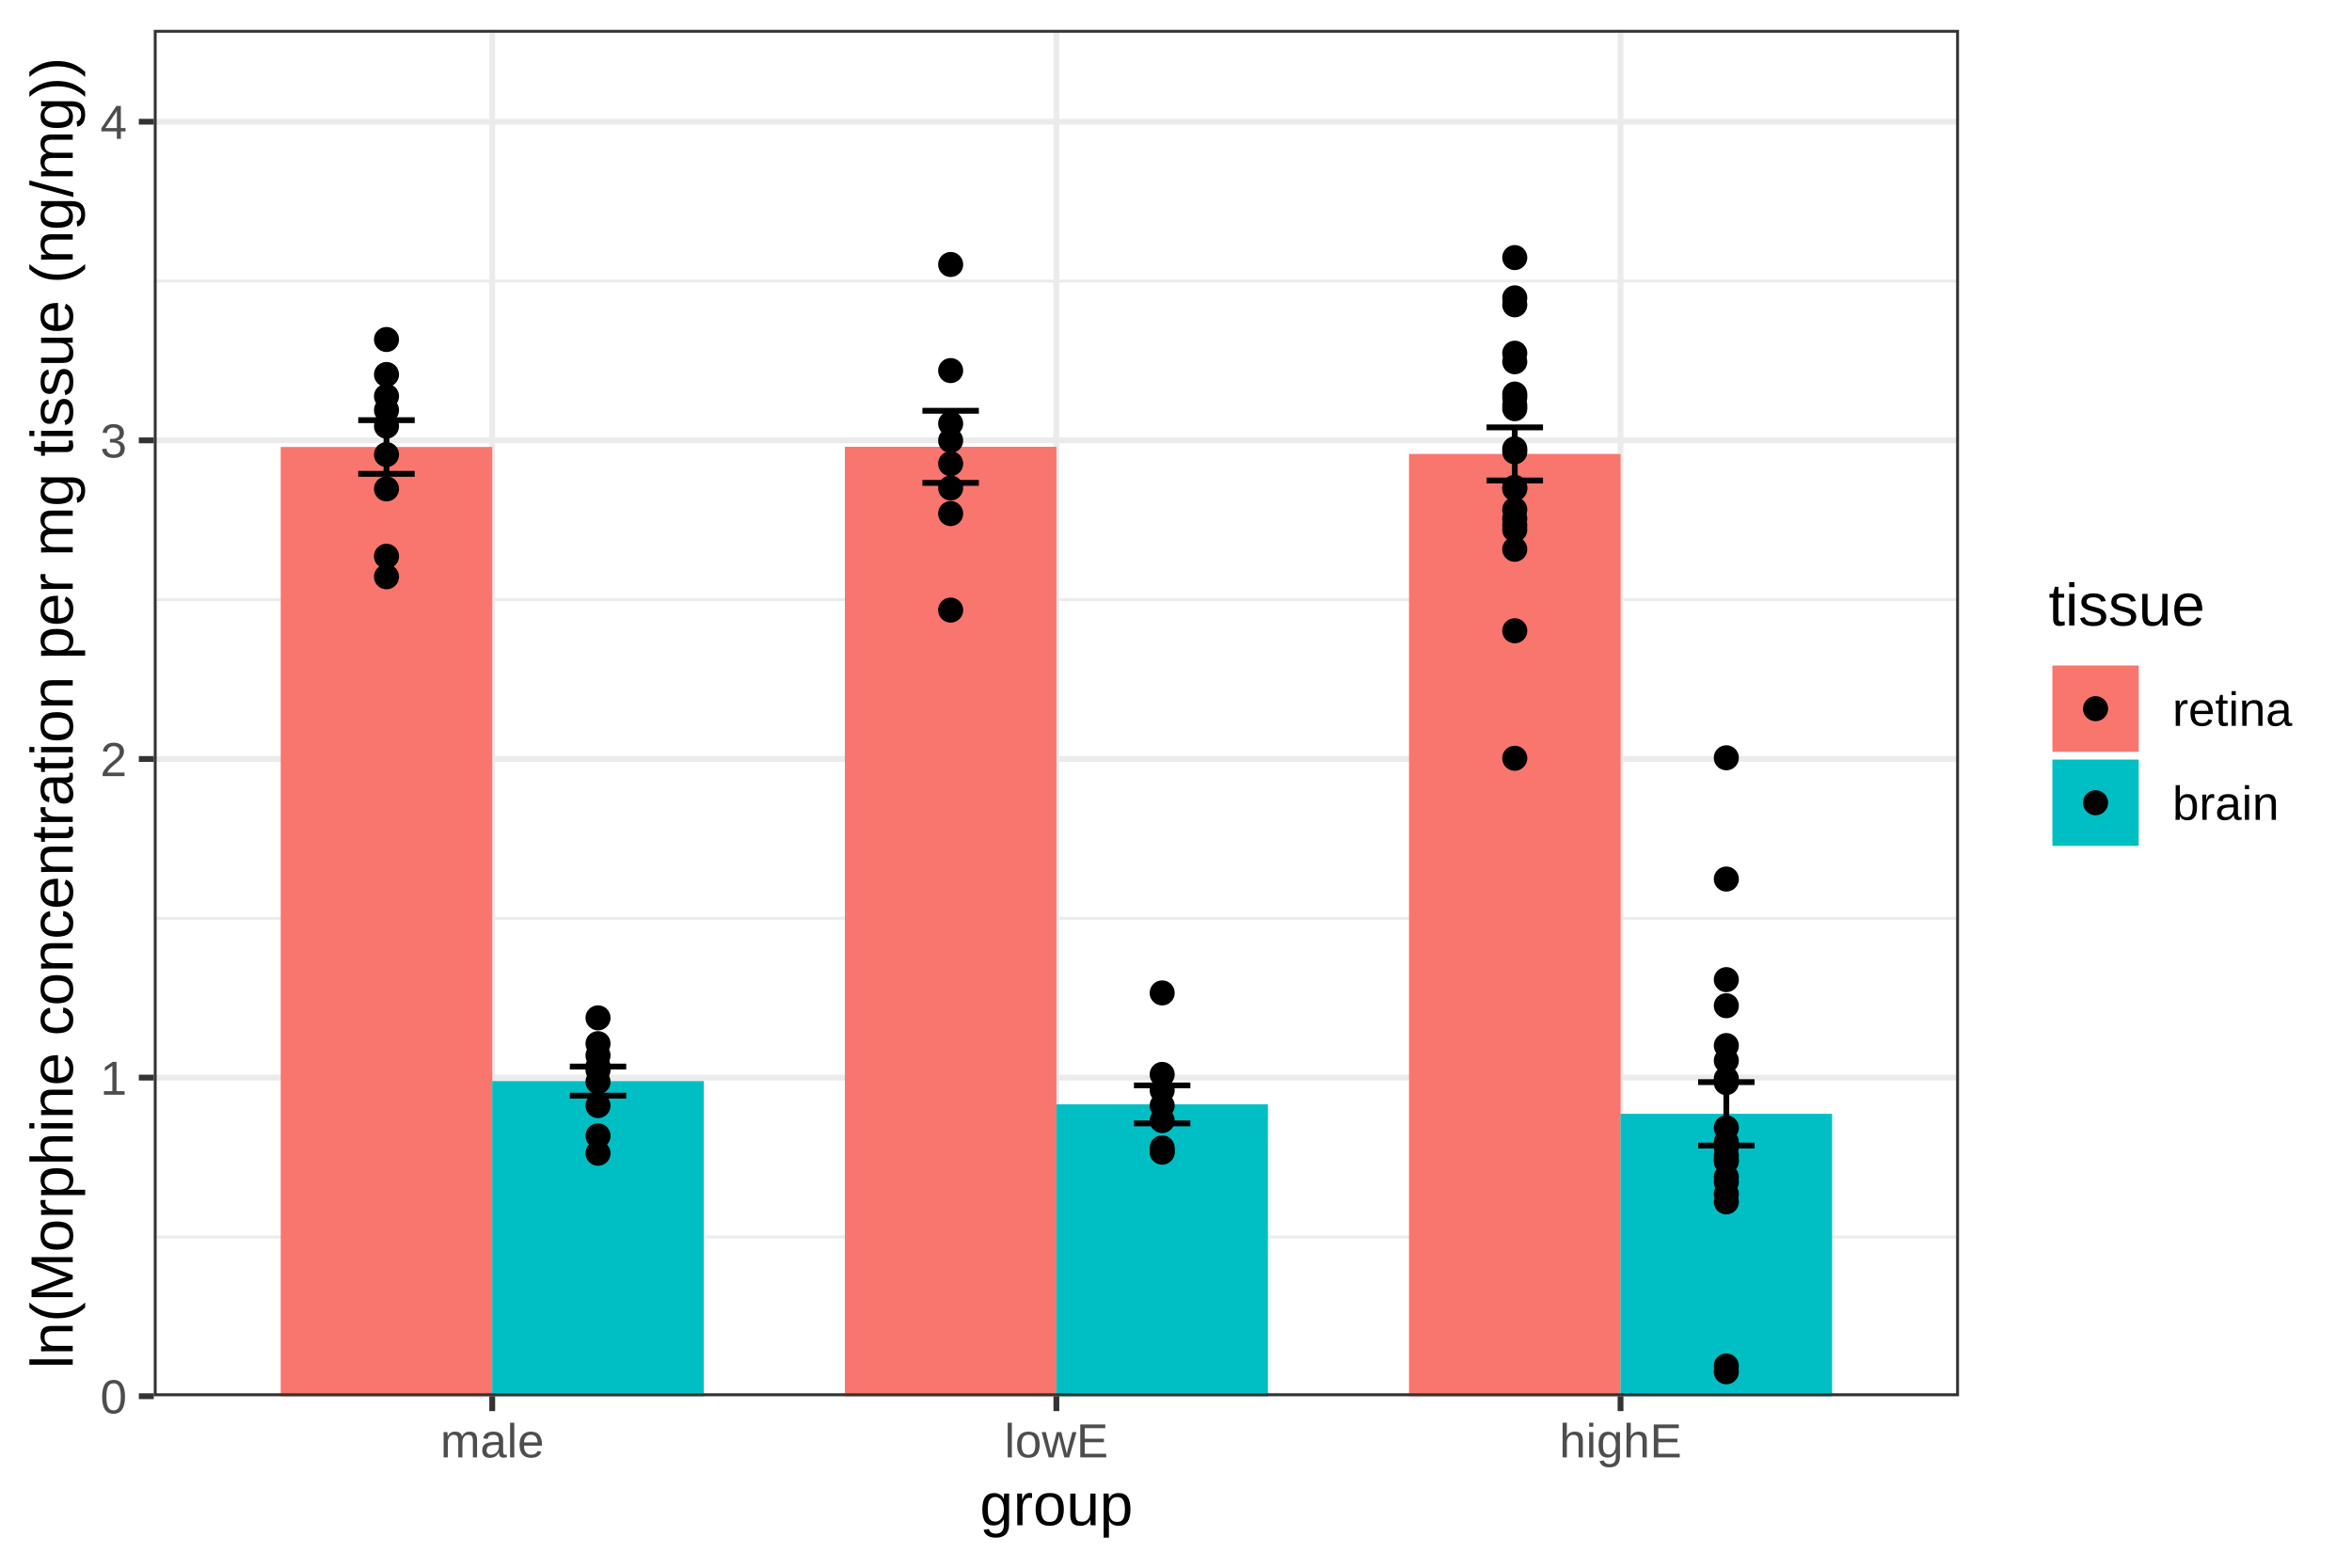
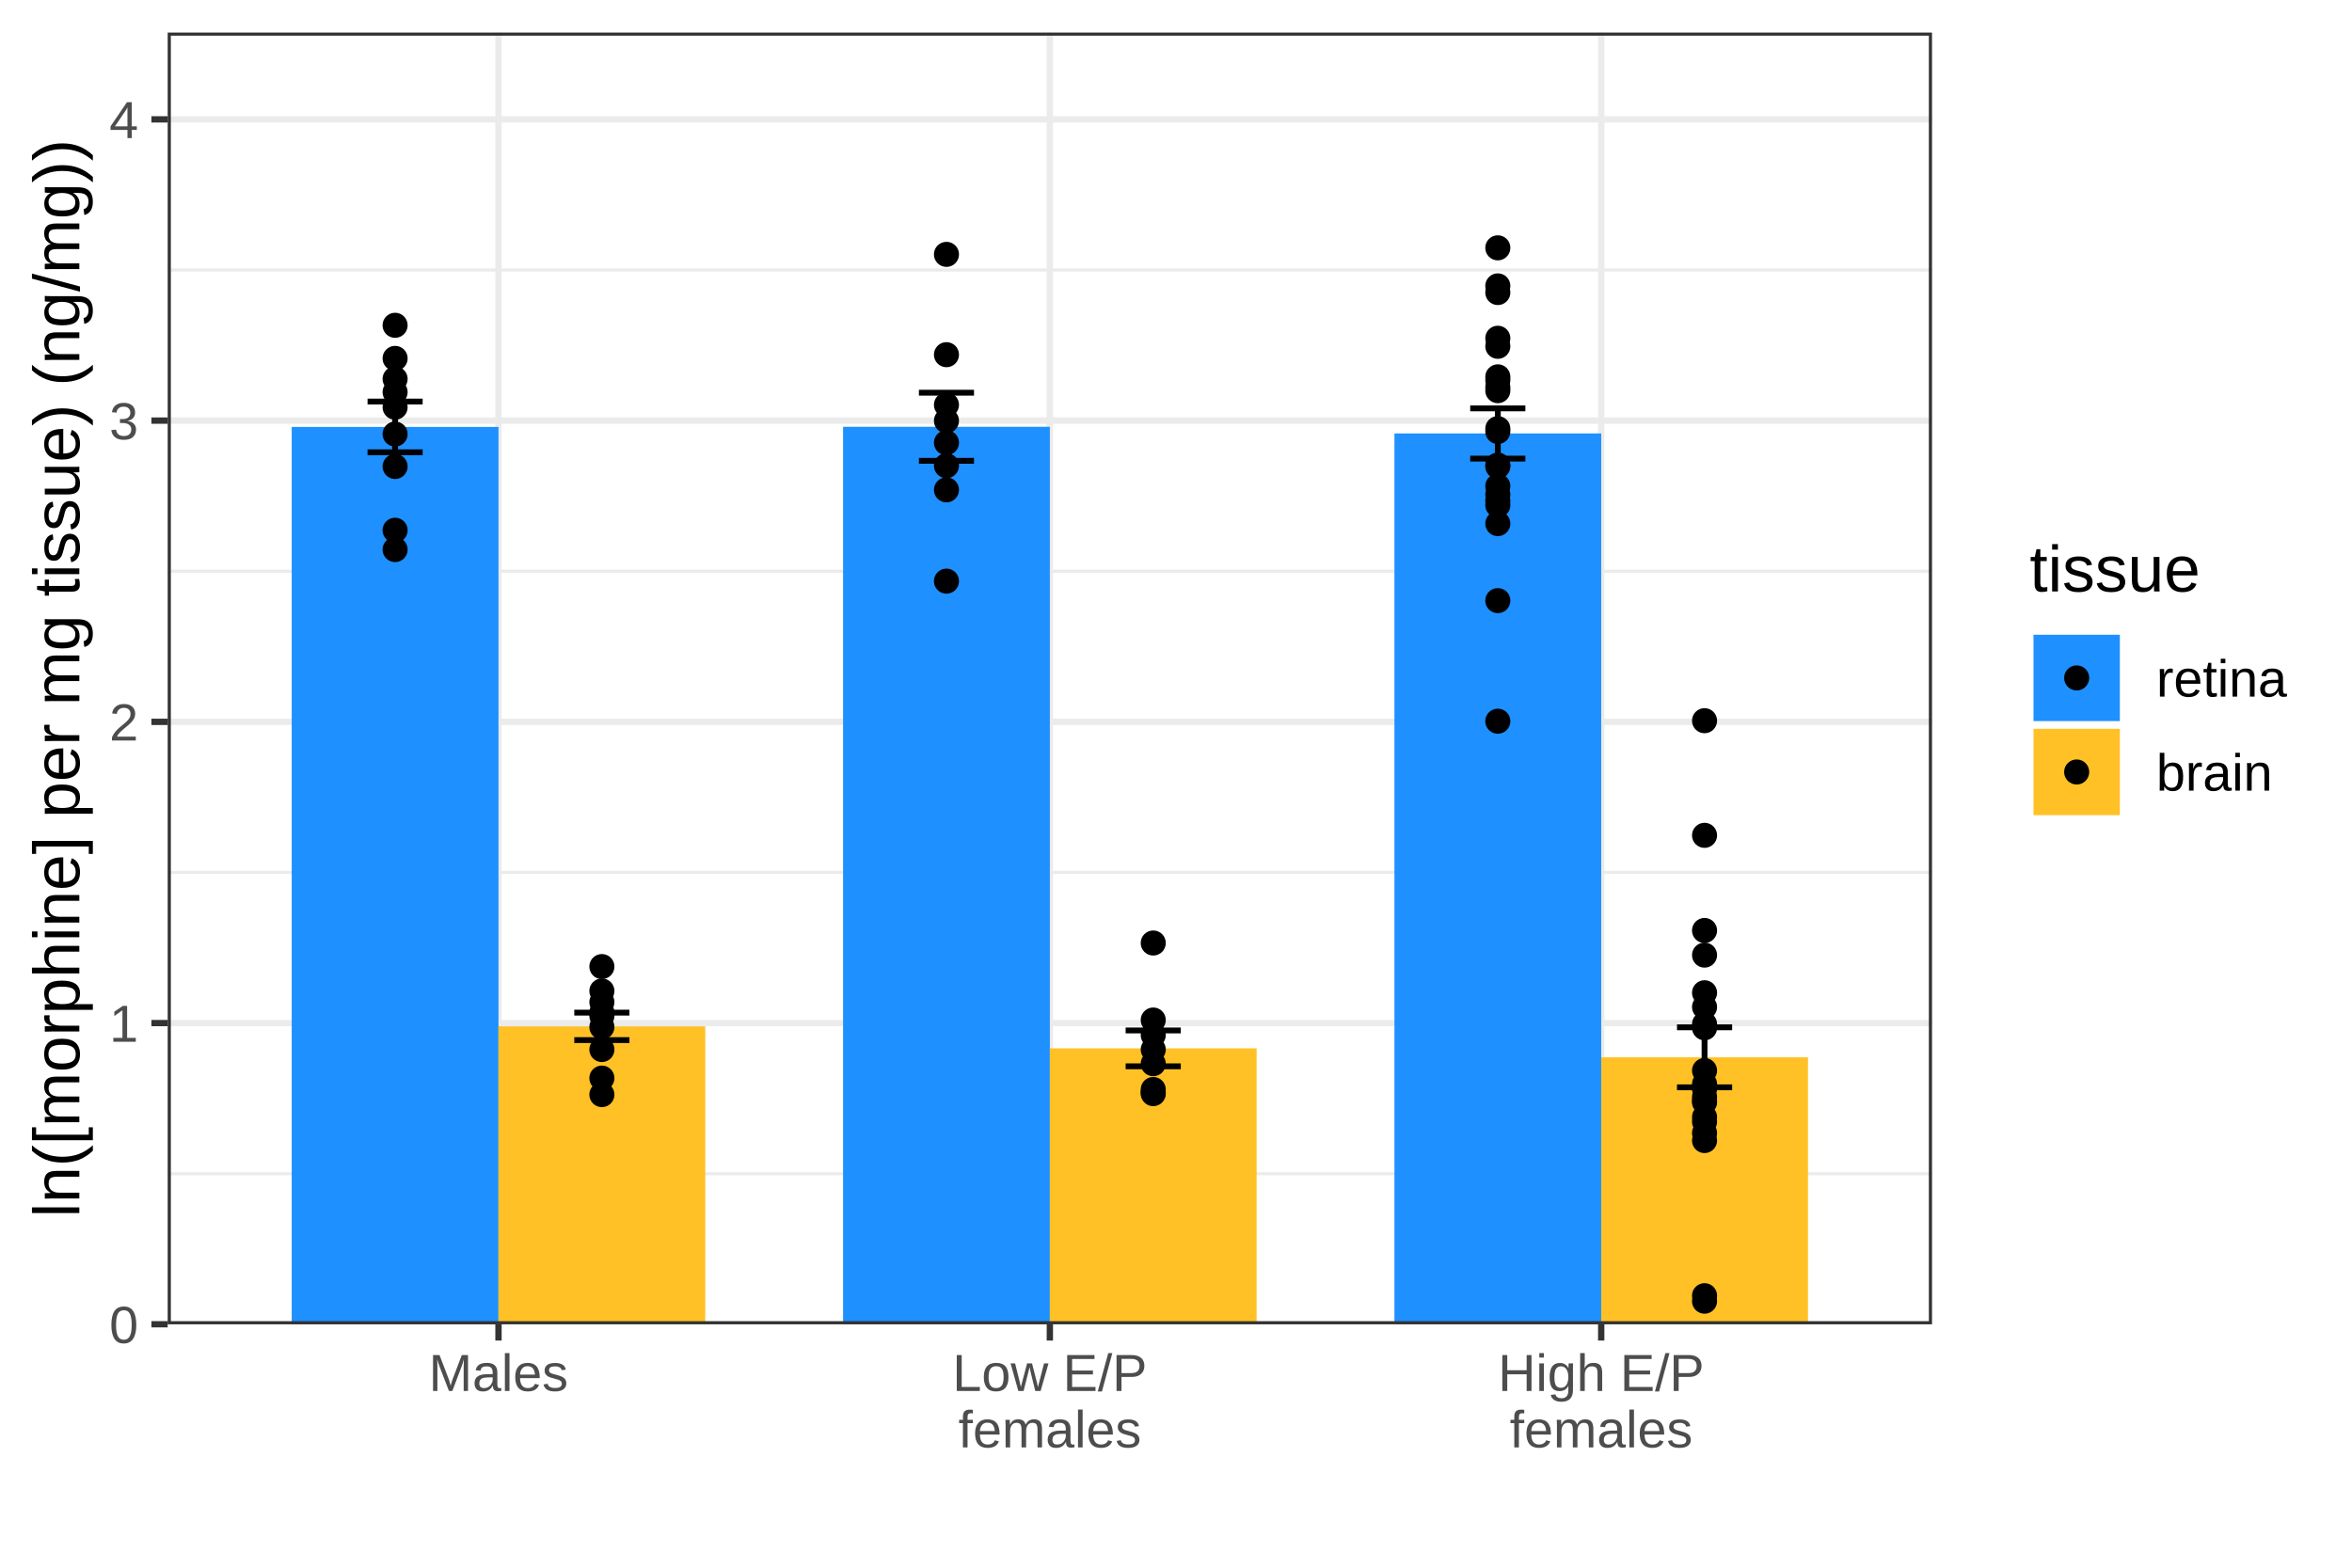
<svg xmlns="http://www.w3.org/2000/svg" class="svglite" width="432.00pt" height="288.00pt" viewBox="0 0 432.00 288.00">
  <defs>
    <style type="text/css">
    .svglite line, .svglite polyline, .svglite polygon, .svglite path, .svglite rect, .svglite circle {
      fill: none;
      stroke: #000000;
      stroke-linecap: round;
      stroke-linejoin: round;
      stroke-miterlimit: 10.00;
    }
    .svglite text {
      white-space: pre;
    }
  </style>
  </defs>
  <rect width="100%" height="100%" style="stroke: none; fill: #FFFFFF;" />
  <defs>
    <clipPath id="cpMC4wMHw0MzIuMDB8MC4wMHwyODguMDA=">
      <rect x="0.00" y="0.00" width="432.00" height="288.00" />
    </clipPath>
  </defs>
  <g clip-path="url(#cpMC4wMHw0MzIuMDB8MC4wMHwyODguMDA=)">
-     <rect x="0.00" y="0.00" width="432.00" height="288.00" style="stroke-width: 1.07; stroke: #FFFFFF; fill: #FFFFFF;" />
+     <rect x="-0" y="0.00" width="432.00" height="288.00" style="stroke-width: 1.16; stroke: #FFFFFF; fill: #FFFFFF;" />
  </g>
  <defs>
-     <clipPath id="cpMjguMjR8MzU5LjgzfDUuNDh8MjU2LjUw">
-       <rect x="28.24" y="5.48" width="331.58" height="251.02" />
+     <clipPath id="cpMzAuODB8MzU0Ljg2fDUuOTh8MjQzLjI4">
+       <rect x="30.80" y="5.98" width="324.06" height="237.31" />
    </clipPath>
  </defs>
-   <g clip-path="url(#cpMjguMjR8MzU5LjgzfDUuNDh8MjU2LjUw)">
-     <rect x="28.24" y="5.48" width="331.58" height="251.02" style="stroke-width: 1.07; stroke: none; fill: #FFFFFF;" />
-     <polyline points="28.24,227.24 359.83,227.24 " style="stroke-width: 0.53; stroke: #EBEBEB; stroke-linecap: butt;" />
-     <polyline points="28.24,168.70 359.83,168.70 " style="stroke-width: 0.53; stroke: #EBEBEB; stroke-linecap: butt;" />
-     <polyline points="28.24,110.16 359.83,110.16 " style="stroke-width: 0.53; stroke: #EBEBEB; stroke-linecap: butt;" />
-     <polyline points="28.24,51.63 359.83,51.63 " style="stroke-width: 0.53; stroke: #EBEBEB; stroke-linecap: butt;" />
-     <polyline points="28.24,256.50 359.83,256.50 " style="stroke-width: 1.07; stroke: #EBEBEB; stroke-linecap: butt;" />
-     <polyline points="28.24,197.97 359.83,197.97 " style="stroke-width: 1.07; stroke: #EBEBEB; stroke-linecap: butt;" />
-     <polyline points="28.24,139.43 359.83,139.43 " style="stroke-width: 1.07; stroke: #EBEBEB; stroke-linecap: butt;" />
-     <polyline points="28.24,80.90 359.83,80.90 " style="stroke-width: 1.07; stroke: #EBEBEB; stroke-linecap: butt;" />
-     <polyline points="28.24,22.36 359.83,22.36 " style="stroke-width: 1.07; stroke: #EBEBEB; stroke-linecap: butt;" />
-     <polyline points="90.41,256.50 90.41,5.48 " style="stroke-width: 1.07; stroke: #EBEBEB; stroke-linecap: butt;" />
-     <polyline points="194.03,256.50 194.03,5.48 " style="stroke-width: 1.07; stroke: #EBEBEB; stroke-linecap: butt;" />
-     <polyline points="297.65,256.50 297.65,5.48 " style="stroke-width: 1.07; stroke: #EBEBEB; stroke-linecap: butt;" />
-     <rect x="51.56" y="82.12" width="38.86" height="174.38" style="stroke-width: 1.07; stroke: none; stroke-linecap: square; stroke-linejoin: miter; fill: #F8766D;" />
-     <rect x="155.18" y="82.08" width="38.86" height="174.42" style="stroke-width: 1.07; stroke: none; stroke-linecap: square; stroke-linejoin: miter; fill: #F8766D;" />
-     <rect x="258.80" y="83.39" width="38.86" height="173.11" style="stroke-width: 1.07; stroke: none; stroke-linecap: square; stroke-linejoin: miter; fill: #F8766D;" />
-     <rect x="90.41" y="198.61" width="38.86" height="57.89" style="stroke-width: 1.07; stroke: none; stroke-linecap: square; stroke-linejoin: miter; fill: #00BFC4;" />
-     <rect x="194.03" y="202.88" width="38.86" height="53.62" style="stroke-width: 1.07; stroke: none; stroke-linecap: square; stroke-linejoin: miter; fill: #00BFC4;" />
-     <rect x="297.65" y="204.62" width="38.86" height="51.88" style="stroke-width: 1.07; stroke: none; stroke-linecap: square; stroke-linejoin: miter; fill: #00BFC4;" />
-     <polyline points="65.80,77.19 76.17,77.19 " style="stroke-width: 1.07; stroke-linecap: butt;" />
-     <polyline points="70.99,77.19 70.99,87.05 " style="stroke-width: 1.07; stroke-linecap: butt;" />
-     <polyline points="65.80,87.05 76.17,87.05 " style="stroke-width: 1.07; stroke-linecap: butt;" />
-     <polyline points="169.42,75.46 179.79,75.46 " style="stroke-width: 1.07; stroke-linecap: butt;" />
-     <polyline points="174.61,75.46 174.61,88.71 " style="stroke-width: 1.07; stroke-linecap: butt;" />
-     <polyline points="169.42,88.71 179.79,88.71 " style="stroke-width: 1.07; stroke-linecap: butt;" />
-     <polyline points="273.04,78.51 283.41,78.51 " style="stroke-width: 1.07; stroke-linecap: butt;" />
-     <polyline points="278.22,78.51 278.22,88.27 " style="stroke-width: 1.07; stroke-linecap: butt;" />
-     <polyline points="273.04,88.27 283.41,88.27 " style="stroke-width: 1.07; stroke-linecap: butt;" />
-     <polyline points="104.66,195.94 115.02,195.94 " style="stroke-width: 1.07; stroke-linecap: butt;" />
-     <polyline points="109.84,195.94 109.84,201.28 " style="stroke-width: 1.07; stroke-linecap: butt;" />
-     <polyline points="104.66,201.28 115.02,201.28 " style="stroke-width: 1.07; stroke-linecap: butt;" />
-     <polyline points="208.28,199.40 218.64,199.40 " style="stroke-width: 1.07; stroke-linecap: butt;" />
-     <polyline points="213.46,199.40 213.46,206.37 " style="stroke-width: 1.07; stroke-linecap: butt;" />
-     <polyline points="208.28,206.37 218.64,206.37 " style="stroke-width: 1.07; stroke-linecap: butt;" />
-     <polyline points="311.90,198.79 322.26,198.79 " style="stroke-width: 1.07; stroke-linecap: butt;" />
-     <polyline points="317.08,198.79 317.08,210.45 " style="stroke-width: 1.07; stroke-linecap: butt;" />
-     <polyline points="311.90,210.45 322.26,210.45 " style="stroke-width: 1.07; stroke-linecap: butt;" />
-     <circle cx="109.84" cy="195.91" r="1.95" style="stroke-width: 0.71; fill: #000000;" />
-     <circle cx="109.84" cy="211.87" r="1.95" style="stroke-width: 0.71; fill: #000000;" />
-     <circle cx="109.84" cy="198.73" r="1.95" style="stroke-width: 0.71; fill: #000000;" />
-     <circle cx="109.84" cy="186.99" r="1.95" style="stroke-width: 0.71; fill: #000000;" />
-     <circle cx="109.84" cy="196.57" r="1.95" style="stroke-width: 0.71; fill: #000000;" />
-     <circle cx="109.84" cy="203.11" r="1.95" style="stroke-width: 0.71; fill: #000000;" />
-     <circle cx="109.84" cy="193.89" r="1.95" style="stroke-width: 0.71; fill: #000000;" />
-     <circle cx="109.84" cy="191.73" r="1.95" style="stroke-width: 0.71; fill: #000000;" />
-     <circle cx="109.84" cy="208.67" r="1.95" style="stroke-width: 0.71; fill: #000000;" />
-     <circle cx="317.08" cy="212.35" r="1.95" style="stroke-width: 0.71; fill: #000000;" />
-     <circle cx="213.46" cy="211.46" r="1.95" style="stroke-width: 0.71; fill: #000000;" />
-     <circle cx="317.08" cy="250.95" r="1.95" style="stroke-width: 0.71; fill: #000000;" />
-     <circle cx="213.46" cy="200.30" r="1.95" style="stroke-width: 0.71; fill: #000000;" />
-     <circle cx="317.08" cy="207.20" r="1.95" style="stroke-width: 0.71; fill: #000000;" />
-     <circle cx="213.46" cy="211.67" r="1.95" style="stroke-width: 0.71; fill: #000000;" />
-     <circle cx="317.08" cy="161.49" r="1.95" style="stroke-width: 0.71; fill: #000000;" />
-     <circle cx="317.08" cy="217.13" r="1.95" style="stroke-width: 0.71; fill: #000000;" />
-     <circle cx="317.08" cy="139.21" r="1.95" style="stroke-width: 0.71; fill: #000000;" />
-     <circle cx="317.08" cy="220.80" r="1.95" style="stroke-width: 0.71; fill: #000000;" />
-     <circle cx="317.08" cy="210.75" r="1.95" style="stroke-width: 0.71; fill: #000000;" />
-     <circle cx="317.08" cy="219.33" r="1.95" style="stroke-width: 0.71; fill: #000000;" />
-     <circle cx="317.08" cy="198.89" r="1.95" style="stroke-width: 0.71; fill: #000000;" />
-     <circle cx="317.08" cy="252.01" r="1.95" style="stroke-width: 0.71; fill: #000000;" />
-     <circle cx="317.08" cy="179.97" r="1.95" style="stroke-width: 0.71; fill: #000000;" />
-     <circle cx="317.08" cy="194.85" r="1.95" style="stroke-width: 0.71; fill: #000000;" />
-     <circle cx="317.08" cy="216.23" r="1.95" style="stroke-width: 0.71; fill: #000000;" />
-     <circle cx="317.08" cy="184.76" r="1.95" style="stroke-width: 0.71; fill: #000000;" />
-     <circle cx="317.08" cy="198.16" r="1.95" style="stroke-width: 0.71; fill: #000000;" />
-     <circle cx="317.08" cy="209.80" r="1.95" style="stroke-width: 0.71; fill: #000000;" />
-     <circle cx="213.46" cy="205.86" r="1.95" style="stroke-width: 0.71; fill: #000000;" />
-     <circle cx="213.46" cy="182.41" r="1.95" style="stroke-width: 0.71; fill: #000000;" />
-     <circle cx="213.46" cy="210.88" r="1.95" style="stroke-width: 0.71; fill: #000000;" />
-     <circle cx="317.08" cy="213.34" r="1.95" style="stroke-width: 0.71; fill: #000000;" />
-     <circle cx="317.08" cy="192.08" r="1.95" style="stroke-width: 0.71; fill: #000000;" />
-     <circle cx="213.46" cy="197.38" r="1.95" style="stroke-width: 0.71; fill: #000000;" />
-     <circle cx="213.46" cy="203.11" r="1.95" style="stroke-width: 0.71; fill: #000000;" />
-     <circle cx="317.08" cy="213.09" r="1.95" style="stroke-width: 0.71; fill: #000000;" />
-     <circle cx="70.99" cy="62.37" r="1.95" style="stroke-width: 0.71; fill: #000000;" />
-     <circle cx="70.99" cy="89.81" r="1.95" style="stroke-width: 0.71; fill: #000000;" />
-     <circle cx="70.99" cy="68.80" r="1.95" style="stroke-width: 0.71; fill: #000000;" />
-     <circle cx="70.99" cy="75.35" r="1.95" style="stroke-width: 0.71; fill: #000000;" />
-     <circle cx="70.99" cy="72.79" r="1.95" style="stroke-width: 0.71; fill: #000000;" />
-     <circle cx="70.99" cy="102.19" r="1.95" style="stroke-width: 0.71; fill: #000000;" />
-     <circle cx="70.99" cy="83.51" r="1.95" style="stroke-width: 0.71; fill: #000000;" />
-     <circle cx="70.99" cy="78.29" r="1.95" style="stroke-width: 0.71; fill: #000000;" />
-     <circle cx="70.99" cy="105.96" r="1.95" style="stroke-width: 0.71; fill: #000000;" />
-     <circle cx="278.22" cy="93.62" r="1.95" style="stroke-width: 0.71; fill: #000000;" />
-     <circle cx="174.61" cy="112.08" r="1.95" style="stroke-width: 0.71; fill: #000000;" />
-     <circle cx="278.22" cy="139.30" r="1.95" style="stroke-width: 0.71; fill: #000000;" />
-     <circle cx="174.61" cy="89.65" r="1.95" style="stroke-width: 0.71; fill: #000000;" />
-     <circle cx="278.22" cy="100.91" r="1.95" style="stroke-width: 0.71; fill: #000000;" />
-     <circle cx="174.61" cy="94.35" r="1.95" style="stroke-width: 0.71; fill: #000000;" />
-     <circle cx="278.22" cy="83.00" r="1.95" style="stroke-width: 0.71; fill: #000000;" />
-     <circle cx="278.22" cy="95.27" r="1.95" style="stroke-width: 0.71; fill: #000000;" />
-     <circle cx="278.22" cy="64.89" r="1.95" style="stroke-width: 0.71; fill: #000000;" />
-     <circle cx="278.22" cy="72.39" r="1.95" style="stroke-width: 0.71; fill: #000000;" />
-     <circle cx="278.22" cy="66.46" r="1.95" style="stroke-width: 0.71; fill: #000000;" />
-     <circle cx="278.22" cy="82.45" r="1.95" style="stroke-width: 0.71; fill: #000000;" />
-     <circle cx="278.22" cy="89.53" r="1.95" style="stroke-width: 0.71; fill: #000000;" />
-     <circle cx="278.22" cy="115.88" r="1.95" style="stroke-width: 0.71; fill: #000000;" />
-     <circle cx="278.22" cy="54.72" r="1.95" style="stroke-width: 0.71; fill: #000000;" />
-     <circle cx="278.22" cy="75.08" r="1.95" style="stroke-width: 0.71; fill: #000000;" />
-     <circle cx="278.22" cy="97.32" r="1.95" style="stroke-width: 0.71; fill: #000000;" />
-     <circle cx="278.22" cy="73.01" r="1.95" style="stroke-width: 0.71; fill: #000000;" />
-     <circle cx="278.22" cy="89.79" r="1.95" style="stroke-width: 0.71; fill: #000000;" />
-     <circle cx="278.22" cy="96.46" r="1.95" style="stroke-width: 0.71; fill: #000000;" />
-     <circle cx="174.61" cy="85.18" r="1.95" style="stroke-width: 0.71; fill: #000000;" />
-     <circle cx="174.61" cy="48.59" r="1.95" style="stroke-width: 0.71; fill: #000000;" />
-     <circle cx="174.61" cy="77.82" r="1.95" style="stroke-width: 0.71; fill: #000000;" />
-     <circle cx="278.22" cy="74.45" r="1.95" style="stroke-width: 0.71; fill: #000000;" />
-     <circle cx="278.22" cy="47.32" r="1.95" style="stroke-width: 0.71; fill: #000000;" />
-     <circle cx="174.61" cy="68.08" r="1.95" style="stroke-width: 0.71; fill: #000000;" />
-     <circle cx="174.61" cy="80.92" r="1.95" style="stroke-width: 0.71; fill: #000000;" />
-     <circle cx="278.22" cy="56.00" r="1.95" style="stroke-width: 0.71; fill: #000000;" />
-     <rect x="28.24" y="5.48" width="331.58" height="251.02" style="stroke-width: 1.07; stroke: #333333;" />
+   <g clip-path="url(#cpMzAuODB8MzU0Ljg2fDUuOTh8MjQzLjI4)">
+     <rect x="30.80" y="5.98" width="324.06" height="237.31" style="stroke-width: 1.16; stroke: none; fill: #FFFFFF;" />
+     <polyline points="30.80,215.62 354.86,215.62 " style="stroke-width: 0.58; stroke: #EBEBEB; stroke-linecap: butt;" />
+     <polyline points="30.80,160.28 354.86,160.28 " style="stroke-width: 0.58; stroke: #EBEBEB; stroke-linecap: butt;" />
+     <polyline points="30.80,104.94 354.86,104.94 " style="stroke-width: 0.58; stroke: #EBEBEB; stroke-linecap: butt;" />
+     <polyline points="30.80,49.60 354.86,49.60 " style="stroke-width: 0.58; stroke: #EBEBEB; stroke-linecap: butt;" />
+     <polyline points="30.80,243.28 354.86,243.28 " style="stroke-width: 1.16; stroke: #EBEBEB; stroke-linecap: butt;" />
+     <polyline points="30.80,187.95 354.86,187.95 " style="stroke-width: 1.16; stroke: #EBEBEB; stroke-linecap: butt;" />
+     <polyline points="30.80,132.61 354.86,132.61 " style="stroke-width: 1.16; stroke: #EBEBEB; stroke-linecap: butt;" />
+     <polyline points="30.80,77.27 354.86,77.27 " style="stroke-width: 1.16; stroke: #EBEBEB; stroke-linecap: butt;" />
+     <polyline points="30.80,21.93 354.86,21.93 " style="stroke-width: 1.16; stroke: #EBEBEB; stroke-linecap: butt;" />
+     <polyline points="91.56,243.28 91.56,5.98 " style="stroke-width: 1.16; stroke: #EBEBEB; stroke-linecap: butt;" />
+     <polyline points="192.83,243.28 192.83,5.98 " style="stroke-width: 1.16; stroke: #EBEBEB; stroke-linecap: butt;" />
+     <polyline points="294.10,243.28 294.10,5.98 " style="stroke-width: 1.16; stroke: #EBEBEB; stroke-linecap: butt;" />
+     <rect x="53.58" y="78.43" width="37.98" height="164.85" style="stroke-width: 1.07; stroke: none; stroke-linecap: square; stroke-linejoin: miter; fill: #1E90FF;" />
+     <rect x="154.85" y="78.40" width="37.98" height="164.89" style="stroke-width: 1.07; stroke: none; stroke-linecap: square; stroke-linejoin: miter; fill: #1E90FF;" />
+     <rect x="256.12" y="79.63" width="37.98" height="163.65" style="stroke-width: 1.07; stroke: none; stroke-linecap: square; stroke-linejoin: miter; fill: #1E90FF;" />
+     <rect x="91.56" y="188.55" width="37.98" height="54.73" style="stroke-width: 1.07; stroke: none; stroke-linecap: square; stroke-linejoin: miter; fill: #FFC125;" />
+     <rect x="192.83" y="192.59" width="37.98" height="50.69" style="stroke-width: 1.07; stroke: none; stroke-linecap: square; stroke-linejoin: miter; fill: #FFC125;" />
+     <rect x="294.10" y="194.24" width="37.98" height="49.05" style="stroke-width: 1.07; stroke: none; stroke-linecap: square; stroke-linejoin: miter; fill: #FFC125;" />
+     <polyline points="67.51,73.77 77.63,73.77 " style="stroke-width: 1.07; stroke-linecap: butt;" />
+     <polyline points="72.57,73.77 72.57,83.09 " style="stroke-width: 1.07; stroke-linecap: butt;" />
+     <polyline points="67.51,83.09 77.63,83.09 " style="stroke-width: 1.07; stroke-linecap: butt;" />
+     <polyline points="168.78,72.14 178.90,72.14 " style="stroke-width: 1.07; stroke-linecap: butt;" />
+     <polyline points="173.84,72.14 173.84,84.66 " style="stroke-width: 1.07; stroke-linecap: butt;" />
+     <polyline points="168.78,84.66 178.90,84.66 " style="stroke-width: 1.07; stroke-linecap: butt;" />
+     <polyline points="270.04,75.02 280.17,75.02 " style="stroke-width: 1.07; stroke-linecap: butt;" />
+     <polyline points="275.11,75.02 275.11,84.25 " style="stroke-width: 1.07; stroke-linecap: butt;" />
+     <polyline points="270.04,84.25 280.17,84.25 " style="stroke-width: 1.07; stroke-linecap: butt;" />
+     <polyline points="105.48,186.03 115.61,186.03 " style="stroke-width: 1.07; stroke-linecap: butt;" />
+     <polyline points="110.55,186.03 110.55,191.08 " style="stroke-width: 1.07; stroke-linecap: butt;" />
+     <polyline points="105.48,191.08 115.61,191.08 " style="stroke-width: 1.07; stroke-linecap: butt;" />
+     <polyline points="206.75,189.30 216.88,189.30 " style="stroke-width: 1.07; stroke-linecap: butt;" />
+     <polyline points="211.82,189.30 211.82,195.89 " style="stroke-width: 1.07; stroke-linecap: butt;" />
+     <polyline points="206.75,195.89 216.88,195.89 " style="stroke-width: 1.07; stroke-linecap: butt;" />
+     <polyline points="308.02,188.73 318.15,188.73 " style="stroke-width: 1.07; stroke-linecap: butt;" />
+     <polyline points="313.08,188.73 313.08,199.75 " style="stroke-width: 1.07; stroke-linecap: butt;" />
+     <polyline points="308.02,199.75 318.15,199.75 " style="stroke-width: 1.07; stroke-linecap: butt;" />
+     <circle cx="110.55" cy="186.00" r="1.95" style="stroke-width: 0.71; fill: #000000;" />
+     <circle cx="110.55" cy="201.09" r="1.95" style="stroke-width: 0.71; fill: #000000;" />
+     <circle cx="110.55" cy="188.67" r="1.95" style="stroke-width: 0.71; fill: #000000;" />
+     <circle cx="110.55" cy="177.57" r="1.95" style="stroke-width: 0.71; fill: #000000;" />
+     <circle cx="110.55" cy="186.63" r="1.95" style="stroke-width: 0.71; fill: #000000;" />
+     <circle cx="110.55" cy="192.81" r="1.95" style="stroke-width: 0.71; fill: #000000;" />
+     <circle cx="110.55" cy="184.10" r="1.95" style="stroke-width: 0.71; fill: #000000;" />
+     <circle cx="110.55" cy="182.05" r="1.95" style="stroke-width: 0.71; fill: #000000;" />
+     <circle cx="110.55" cy="198.06" r="1.95" style="stroke-width: 0.71; fill: #000000;" />
+     <circle cx="313.08" cy="201.54" r="1.95" style="stroke-width: 0.71; fill: #000000;" />
+     <circle cx="211.82" cy="200.71" r="1.95" style="stroke-width: 0.71; fill: #000000;" />
+     <circle cx="313.08" cy="238.03" r="1.95" style="stroke-width: 0.71; fill: #000000;" />
+     <circle cx="211.82" cy="190.15" r="1.95" style="stroke-width: 0.71; fill: #000000;" />
+     <circle cx="313.08" cy="196.67" r="1.95" style="stroke-width: 0.71; fill: #000000;" />
+     <circle cx="211.82" cy="200.91" r="1.95" style="stroke-width: 0.71; fill: #000000;" />
+     <circle cx="313.08" cy="153.46" r="1.95" style="stroke-width: 0.71; fill: #000000;" />
+     <circle cx="313.08" cy="206.07" r="1.95" style="stroke-width: 0.71; fill: #000000;" />
+     <circle cx="313.08" cy="132.40" r="1.95" style="stroke-width: 0.71; fill: #000000;" />
+     <circle cx="313.08" cy="209.53" r="1.95" style="stroke-width: 0.71; fill: #000000;" />
+     <circle cx="313.08" cy="200.03" r="1.95" style="stroke-width: 0.71; fill: #000000;" />
+     <circle cx="313.08" cy="208.14" r="1.95" style="stroke-width: 0.71; fill: #000000;" />
+     <circle cx="313.08" cy="188.82" r="1.95" style="stroke-width: 0.71; fill: #000000;" />
+     <circle cx="313.08" cy="239.04" r="1.95" style="stroke-width: 0.71; fill: #000000;" />
+     <circle cx="313.08" cy="170.94" r="1.95" style="stroke-width: 0.71; fill: #000000;" />
+     <circle cx="313.08" cy="185.00" r="1.95" style="stroke-width: 0.71; fill: #000000;" />
+     <circle cx="313.08" cy="205.21" r="1.95" style="stroke-width: 0.71; fill: #000000;" />
+     <circle cx="313.08" cy="175.46" r="1.95" style="stroke-width: 0.71; fill: #000000;" />
+     <circle cx="313.08" cy="188.13" r="1.95" style="stroke-width: 0.71; fill: #000000;" />
+     <circle cx="313.08" cy="199.14" r="1.95" style="stroke-width: 0.71; fill: #000000;" />
+     <circle cx="211.82" cy="195.41" r="1.95" style="stroke-width: 0.71; fill: #000000;" />
+     <circle cx="211.82" cy="173.24" r="1.95" style="stroke-width: 0.71; fill: #000000;" />
+     <circle cx="211.82" cy="200.15" r="1.95" style="stroke-width: 0.71; fill: #000000;" />
+     <circle cx="313.08" cy="202.48" r="1.95" style="stroke-width: 0.71; fill: #000000;" />
+     <circle cx="313.08" cy="182.38" r="1.95" style="stroke-width: 0.71; fill: #000000;" />
+     <circle cx="211.82" cy="187.39" r="1.95" style="stroke-width: 0.71; fill: #000000;" />
+     <circle cx="211.82" cy="192.81" r="1.95" style="stroke-width: 0.71; fill: #000000;" />
+     <circle cx="313.08" cy="202.25" r="1.95" style="stroke-width: 0.71; fill: #000000;" />
+     <circle cx="72.57" cy="59.76" r="1.95" style="stroke-width: 0.71; fill: #000000;" />
+     <circle cx="72.57" cy="85.70" r="1.95" style="stroke-width: 0.71; fill: #000000;" />
+     <circle cx="72.57" cy="65.84" r="1.95" style="stroke-width: 0.71; fill: #000000;" />
+     <circle cx="72.57" cy="72.03" r="1.95" style="stroke-width: 0.71; fill: #000000;" />
+     <circle cx="72.57" cy="69.61" r="1.95" style="stroke-width: 0.71; fill: #000000;" />
+     <circle cx="72.57" cy="97.41" r="1.95" style="stroke-width: 0.71; fill: #000000;" />
+     <circle cx="72.57" cy="79.74" r="1.95" style="stroke-width: 0.71; fill: #000000;" />
+     <circle cx="72.57" cy="74.81" r="1.95" style="stroke-width: 0.71; fill: #000000;" />
+     <circle cx="72.57" cy="100.96" r="1.95" style="stroke-width: 0.71; fill: #000000;" />
+     <circle cx="275.11" cy="89.30" r="1.95" style="stroke-width: 0.71; fill: #000000;" />
+     <circle cx="173.84" cy="106.76" r="1.95" style="stroke-width: 0.71; fill: #000000;" />
+     <circle cx="275.11" cy="132.49" r="1.95" style="stroke-width: 0.71; fill: #000000;" />
+     <circle cx="173.84" cy="85.55" r="1.95" style="stroke-width: 0.71; fill: #000000;" />
+     <circle cx="275.11" cy="96.19" r="1.95" style="stroke-width: 0.71; fill: #000000;" />
+     <circle cx="173.84" cy="89.99" r="1.95" style="stroke-width: 0.71; fill: #000000;" />
+     <circle cx="275.11" cy="79.27" r="1.95" style="stroke-width: 0.71; fill: #000000;" />
+     <circle cx="275.11" cy="90.86" r="1.95" style="stroke-width: 0.71; fill: #000000;" />
+     <circle cx="275.11" cy="62.14" r="1.95" style="stroke-width: 0.71; fill: #000000;" />
+     <circle cx="275.11" cy="69.23" r="1.95" style="stroke-width: 0.71; fill: #000000;" />
+     <circle cx="275.11" cy="63.62" r="1.95" style="stroke-width: 0.71; fill: #000000;" />
+     <circle cx="275.11" cy="78.74" r="1.95" style="stroke-width: 0.71; fill: #000000;" />
+     <circle cx="275.11" cy="85.44" r="1.95" style="stroke-width: 0.71; fill: #000000;" />
+     <circle cx="275.11" cy="110.34" r="1.95" style="stroke-width: 0.71; fill: #000000;" />
+     <circle cx="275.11" cy="52.52" r="1.95" style="stroke-width: 0.71; fill: #000000;" />
+     <circle cx="275.11" cy="71.77" r="1.95" style="stroke-width: 0.71; fill: #000000;" />
+     <circle cx="275.11" cy="92.80" r="1.95" style="stroke-width: 0.71; fill: #000000;" />
+     <circle cx="275.11" cy="69.82" r="1.95" style="stroke-width: 0.71; fill: #000000;" />
+     <circle cx="275.11" cy="85.68" r="1.95" style="stroke-width: 0.71; fill: #000000;" />
+     <circle cx="275.11" cy="91.99" r="1.95" style="stroke-width: 0.71; fill: #000000;" />
+     <circle cx="173.84" cy="81.33" r="1.95" style="stroke-width: 0.71; fill: #000000;" />
+     <circle cx="173.84" cy="46.73" r="1.95" style="stroke-width: 0.71; fill: #000000;" />
+     <circle cx="173.84" cy="74.37" r="1.95" style="stroke-width: 0.71; fill: #000000;" />
+     <circle cx="275.11" cy="71.17" r="1.95" style="stroke-width: 0.71; fill: #000000;" />
+     <circle cx="275.11" cy="45.53" r="1.95" style="stroke-width: 0.71; fill: #000000;" />
+     <circle cx="173.84" cy="65.16" r="1.95" style="stroke-width: 0.71; fill: #000000;" />
+     <circle cx="173.84" cy="77.30" r="1.95" style="stroke-width: 0.71; fill: #000000;" />
+     <circle cx="275.11" cy="53.74" r="1.95" style="stroke-width: 0.71; fill: #000000;" />
+     <rect x="30.80" y="5.98" width="324.06" height="237.31" style="stroke-width: 1.16; stroke: #333333;" />
  </g>
  <g clip-path="url(#cpMC4wMHw0MzIuMDB8MC4wMHwyODguMDA=)">
-     <text x="23.31" y="259.65" text-anchor="end" style="font-size: 8.80px;fill: #4D4D4D; font-family: &quot;Arial&quot;;" textLength="4.90px" lengthAdjust="spacingAndGlyphs">0</text>
-     <text x="23.31" y="201.12" text-anchor="end" style="font-size: 8.80px;fill: #4D4D4D; font-family: &quot;Arial&quot;;" textLength="4.90px" lengthAdjust="spacingAndGlyphs">1</text>
-     <text x="23.31" y="142.58" text-anchor="end" style="font-size: 8.80px;fill: #4D4D4D; font-family: &quot;Arial&quot;;" textLength="4.90px" lengthAdjust="spacingAndGlyphs">2</text>
-     <text x="23.31" y="84.05" text-anchor="end" style="font-size: 8.80px;fill: #4D4D4D; font-family: &quot;Arial&quot;;" textLength="4.90px" lengthAdjust="spacingAndGlyphs">3</text>
-     <text x="23.31" y="25.51" text-anchor="end" style="font-size: 8.80px;fill: #4D4D4D; font-family: &quot;Arial&quot;;" textLength="4.90px" lengthAdjust="spacingAndGlyphs">4</text>
-     <polyline points="25.50,256.50 28.24,256.50 " style="stroke-width: 1.07; stroke: #333333; stroke-linecap: butt;" />
-     <polyline points="25.50,197.97 28.24,197.97 " style="stroke-width: 1.07; stroke: #333333; stroke-linecap: butt;" />
-     <polyline points="25.50,139.43 28.24,139.43 " style="stroke-width: 1.07; stroke: #333333; stroke-linecap: butt;" />
-     <polyline points="25.50,80.90 28.24,80.90 " style="stroke-width: 1.07; stroke: #333333; stroke-linecap: butt;" />
-     <polyline points="25.50,22.36 28.24,22.36 " style="stroke-width: 1.07; stroke: #333333; stroke-linecap: butt;" />
-     <polyline points="90.41,259.24 90.41,256.50 " style="stroke-width: 1.07; stroke: #333333; stroke-linecap: butt;" />
-     <polyline points="194.03,259.24 194.03,256.50 " style="stroke-width: 1.07; stroke: #333333; stroke-linecap: butt;" />
-     <polyline points="297.65,259.24 297.65,256.50 " style="stroke-width: 1.07; stroke: #333333; stroke-linecap: butt;" />
-     <text x="90.41" y="267.74" text-anchor="middle" style="font-size: 8.80px;fill: #4D4D4D; font-family: &quot;Arial&quot;;" textLength="19.07px" lengthAdjust="spacingAndGlyphs">male</text>
-     <text x="194.03" y="267.74" text-anchor="middle" style="font-size: 8.80px;fill: #4D4D4D; font-family: &quot;Arial&quot;;" textLength="19.07px" lengthAdjust="spacingAndGlyphs">lowE</text>
-     <text x="297.65" y="267.74" text-anchor="middle" style="font-size: 8.80px;fill: #4D4D4D; font-family: &quot;Arial&quot;;" textLength="22.51px" lengthAdjust="spacingAndGlyphs">highE</text>
-     <text x="194.03" y="280.20" text-anchor="middle" style="font-size: 11.00px; font-family: &quot;Arial&quot;;" textLength="28.14px" lengthAdjust="spacingAndGlyphs">group</text>
-     <text transform="translate(13.36,130.99) rotate(-90)" text-anchor="middle" style="font-size: 11.00px; font-family: &quot;Arial&quot;;" textLength="240.98px" lengthAdjust="spacingAndGlyphs">ln(Morphine concentration per mg tissue (ng/mg))</text>
-     <rect x="370.78" y="100.39" width="55.74" height="61.19" style="stroke-width: 1.07; stroke: none; fill: #FFFFFF;" />
-     <text x="376.26" y="114.91" style="font-size: 11.00px; font-family: &quot;Arial&quot;;" textLength="28.74px" lengthAdjust="spacingAndGlyphs">tissue</text>
-     <rect x="376.26" y="121.55" width="17.28" height="17.28" style="stroke-width: 1.07; stroke: none; fill: #FFFFFF;" />
-     <rect x="376.97" y="122.26" width="15.86" height="15.86" style="stroke-width: 1.07; stroke: none; stroke-linecap: square; stroke-linejoin: miter; fill: #F8766D;" />
-     <circle cx="384.90" cy="130.19" r="1.95" style="stroke-width: 0.71; fill: #000000;" />
-     <rect x="376.26" y="138.83" width="17.28" height="17.28" style="stroke-width: 1.07; stroke: none; fill: #FFFFFF;" />
-     <rect x="376.97" y="139.54" width="15.86" height="15.86" style="stroke-width: 1.07; stroke: none; stroke-linecap: square; stroke-linejoin: miter; fill: #00BFC4;" />
-     <circle cx="384.90" cy="147.47" r="1.95" style="stroke-width: 0.71; fill: #000000;" />
-     <text x="399.02" y="133.34" style="font-size: 8.80px; font-family: &quot;Arial&quot;;" textLength="22.02px" lengthAdjust="spacingAndGlyphs">retina</text>
-     <text x="399.02" y="150.62" style="font-size: 8.80px; font-family: &quot;Arial&quot;;" textLength="19.57px" lengthAdjust="spacingAndGlyphs">brain</text>
+     <text x="25.42" y="246.72" text-anchor="end" style="font-size: 9.60px;fill: #4D4D4D; font-family: &quot;Arial&quot;;" textLength="5.34px" lengthAdjust="spacingAndGlyphs">0</text>
+     <text x="25.42" y="191.38" text-anchor="end" style="font-size: 9.60px;fill: #4D4D4D; font-family: &quot;Arial&quot;;" textLength="5.34px" lengthAdjust="spacingAndGlyphs">1</text>
+     <text x="25.42" y="136.04" text-anchor="end" style="font-size: 9.60px;fill: #4D4D4D; font-family: &quot;Arial&quot;;" textLength="5.34px" lengthAdjust="spacingAndGlyphs">2</text>
+     <text x="25.42" y="80.71" text-anchor="end" style="font-size: 9.60px;fill: #4D4D4D; font-family: &quot;Arial&quot;;" textLength="5.34px" lengthAdjust="spacingAndGlyphs">3</text>
+     <text x="25.42" y="25.37" text-anchor="end" style="font-size: 9.60px;fill: #4D4D4D; font-family: &quot;Arial&quot;;" textLength="5.34px" lengthAdjust="spacingAndGlyphs">4</text>
+     <polyline points="27.81,243.28 30.80,243.28 " style="stroke-width: 1.16; stroke: #333333; stroke-linecap: butt;" />
+     <polyline points="27.81,187.95 30.80,187.95 " style="stroke-width: 1.16; stroke: #333333; stroke-linecap: butt;" />
+     <polyline points="27.81,132.61 30.80,132.61 " style="stroke-width: 1.16; stroke: #333333; stroke-linecap: butt;" />
+     <polyline points="27.81,77.27 30.80,77.27 " style="stroke-width: 1.16; stroke: #333333; stroke-linecap: butt;" />
+     <polyline points="27.81,21.93 30.80,21.93 " style="stroke-width: 1.16; stroke: #333333; stroke-linecap: butt;" />
+     <polyline points="91.56,246.27 91.56,243.28 " style="stroke-width: 1.16; stroke: #333333; stroke-linecap: butt;" />
+     <polyline points="192.83,246.27 192.83,243.28 " style="stroke-width: 1.16; stroke: #333333; stroke-linecap: butt;" />
+     <polyline points="294.10,246.27 294.10,243.28 " style="stroke-width: 1.16; stroke: #333333; stroke-linecap: butt;" />
+     <text x="91.56" y="255.53" text-anchor="middle" style="font-size: 9.60px;fill: #4D4D4D; font-family: &quot;Arial&quot;;" textLength="25.59px" lengthAdjust="spacingAndGlyphs">Males</text>
+     <text x="192.83" y="255.53" text-anchor="middle" style="font-size: 9.60px;fill: #4D4D4D; font-family: &quot;Arial&quot;;" textLength="35.71px" lengthAdjust="spacingAndGlyphs">Low E/P</text>
+     <text x="192.83" y="265.90" text-anchor="middle" style="font-size: 9.60px;fill: #4D4D4D; font-family: &quot;Arial&quot;;" textLength="33.59px" lengthAdjust="spacingAndGlyphs">females</text>
+     <text x="294.10" y="255.53" text-anchor="middle" style="font-size: 9.60px;fill: #4D4D4D; font-family: &quot;Arial&quot;;" textLength="37.84px" lengthAdjust="spacingAndGlyphs">High E/P</text>
+     <text x="294.10" y="265.90" text-anchor="middle" style="font-size: 9.60px;fill: #4D4D4D; font-family: &quot;Arial&quot;;" textLength="33.59px" lengthAdjust="spacingAndGlyphs">females</text>
+     <text transform="translate(14.57,124.63) rotate(-90)" text-anchor="middle" style="font-size: 12.00px; font-family: &quot;Arial&quot;;" textLength="198.09px" lengthAdjust="spacingAndGlyphs">ln([morphine] per mg tissue) (ng/mg))</text>
+     <rect x="366.81" y="92.83" width="59.21" height="63.61" style="stroke-width: 1.16; stroke: none; fill: #FFFFFF;" />
+     <text x="372.79" y="108.66" style="font-size: 12.00px; font-family: &quot;Arial&quot;;" textLength="31.36px" lengthAdjust="spacingAndGlyphs">tissue</text>
+     <rect x="372.79" y="115.90" width="17.28" height="17.28" style="stroke-width: 1.16; stroke: none; fill: #FFFFFF;" />
+     <rect x="373.50" y="116.61" width="15.86" height="15.86" style="stroke-width: 1.07; stroke: none; stroke-linecap: square; stroke-linejoin: miter; fill: #1E90FF;" />
+     <circle cx="381.43" cy="124.54" r="1.95" style="stroke-width: 0.71; fill: #000000;" />
+     <rect x="372.79" y="133.18" width="17.28" height="17.28" style="stroke-width: 1.16; stroke: none; fill: #FFFFFF;" />
+     <rect x="373.50" y="133.89" width="15.86" height="15.86" style="stroke-width: 1.07; stroke: none; stroke-linecap: square; stroke-linejoin: miter; fill: #FFC125;" />
+     <circle cx="381.43" cy="141.82" r="1.95" style="stroke-width: 0.71; fill: #000000;" />
+     <text x="396.05" y="127.97" style="font-size: 9.60px; font-family: &quot;Arial&quot;;" textLength="24.00px" lengthAdjust="spacingAndGlyphs">retina</text>
+     <text x="396.05" y="145.25" style="font-size: 9.60px; font-family: &quot;Arial&quot;;" textLength="21.33px" lengthAdjust="spacingAndGlyphs">brain</text>
  </g>
</svg>
